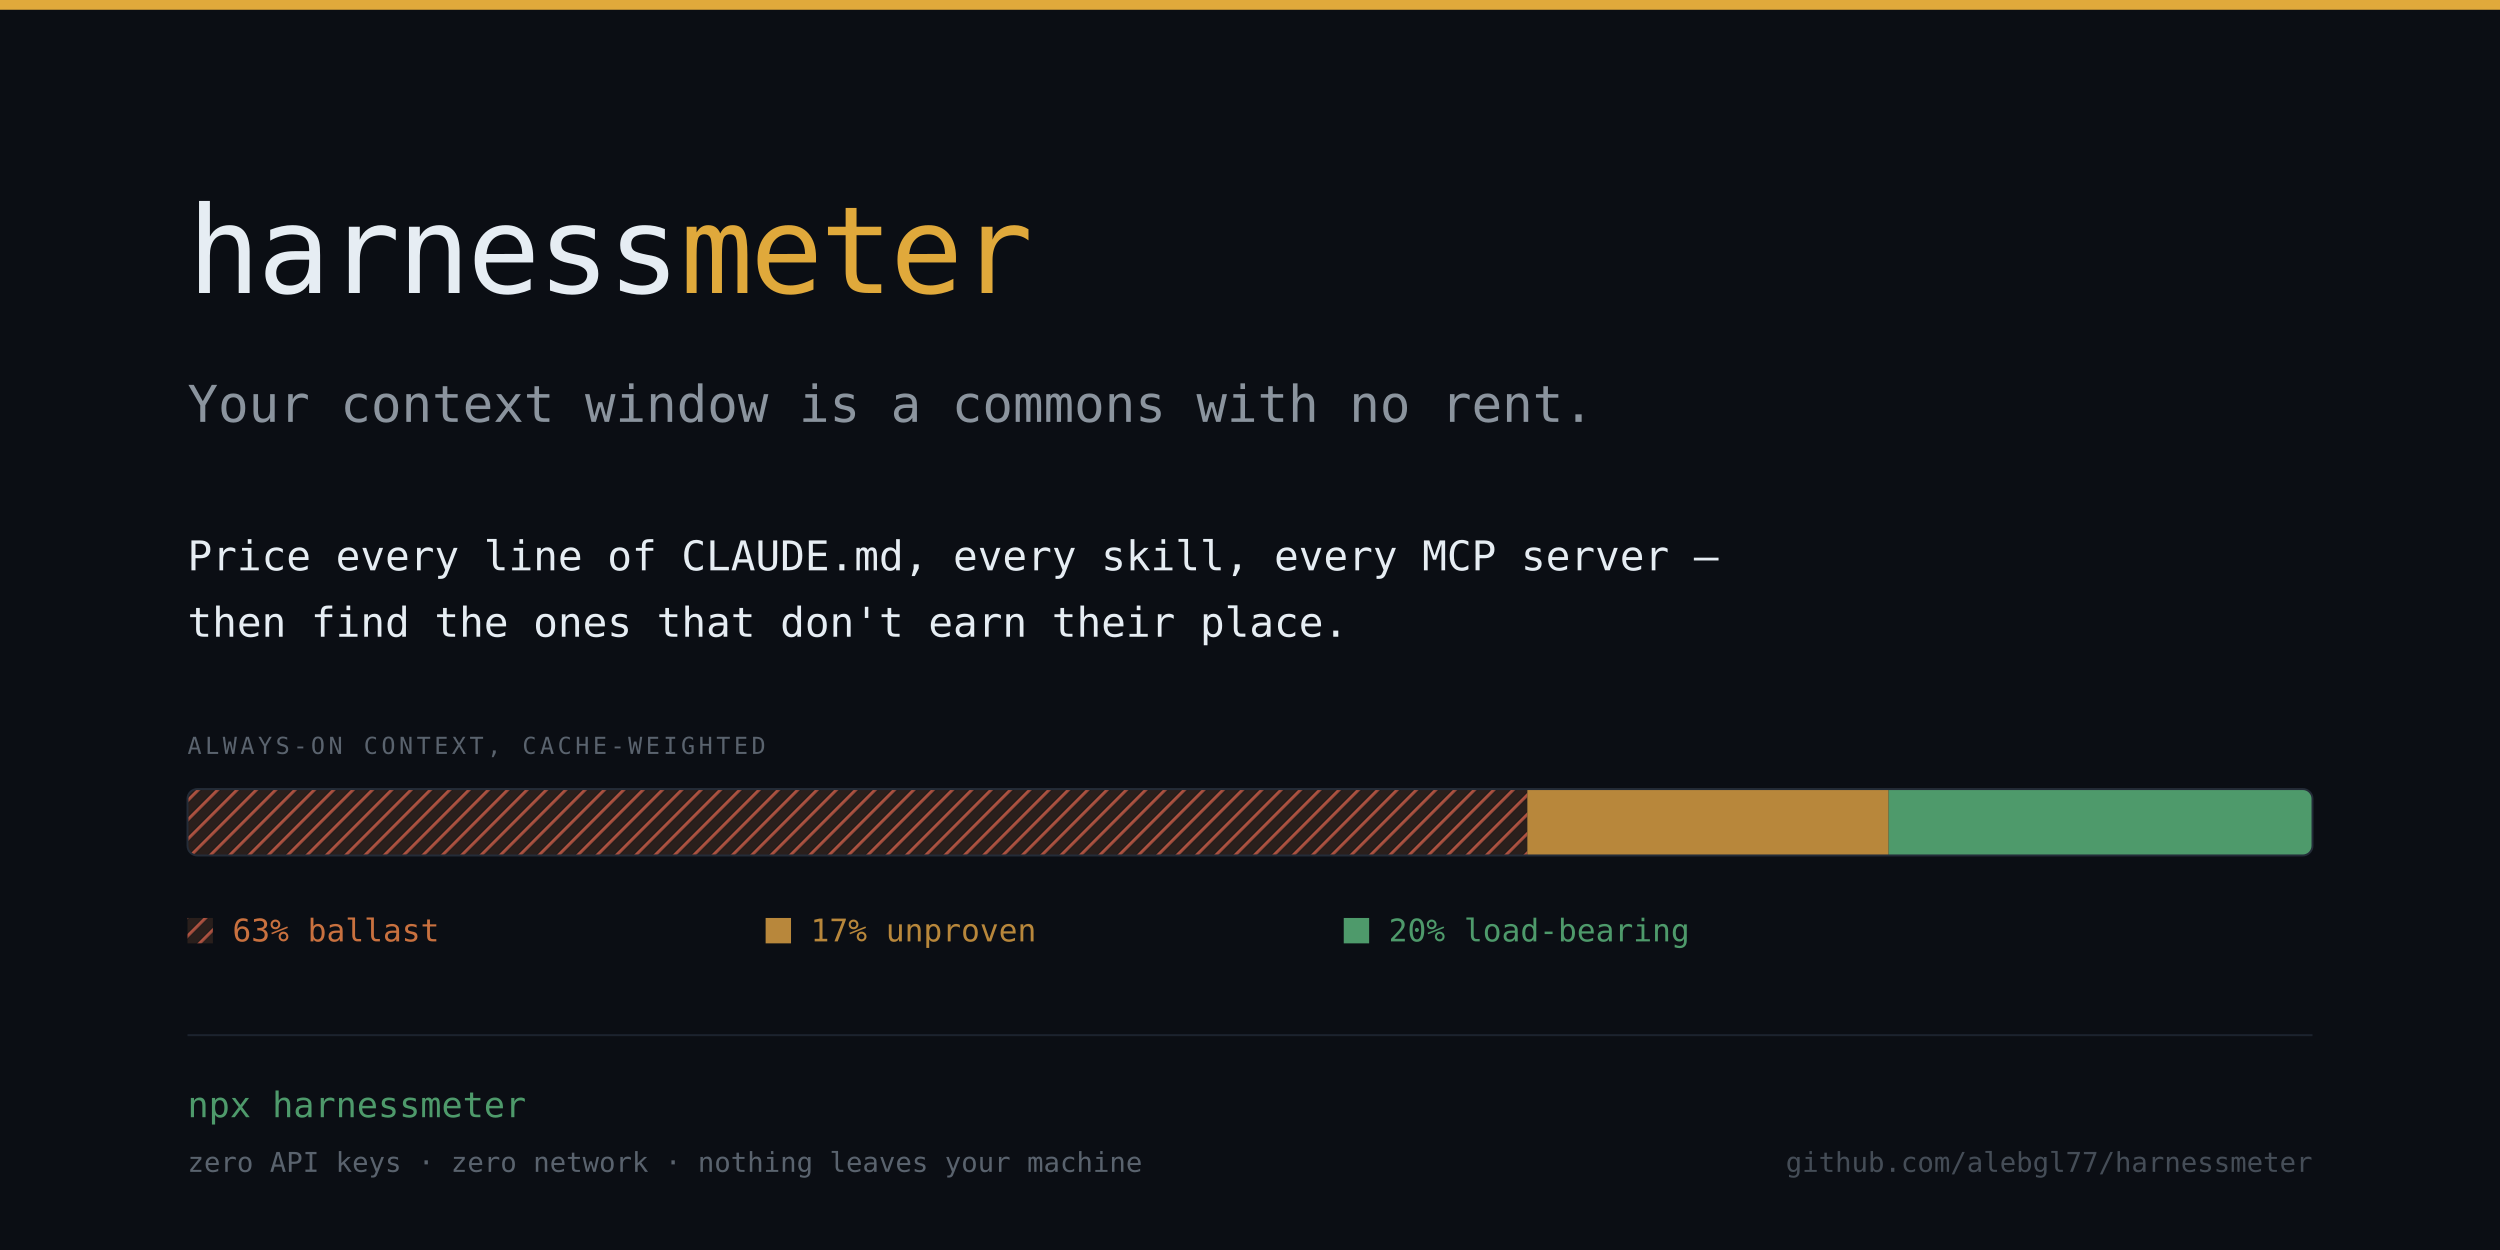
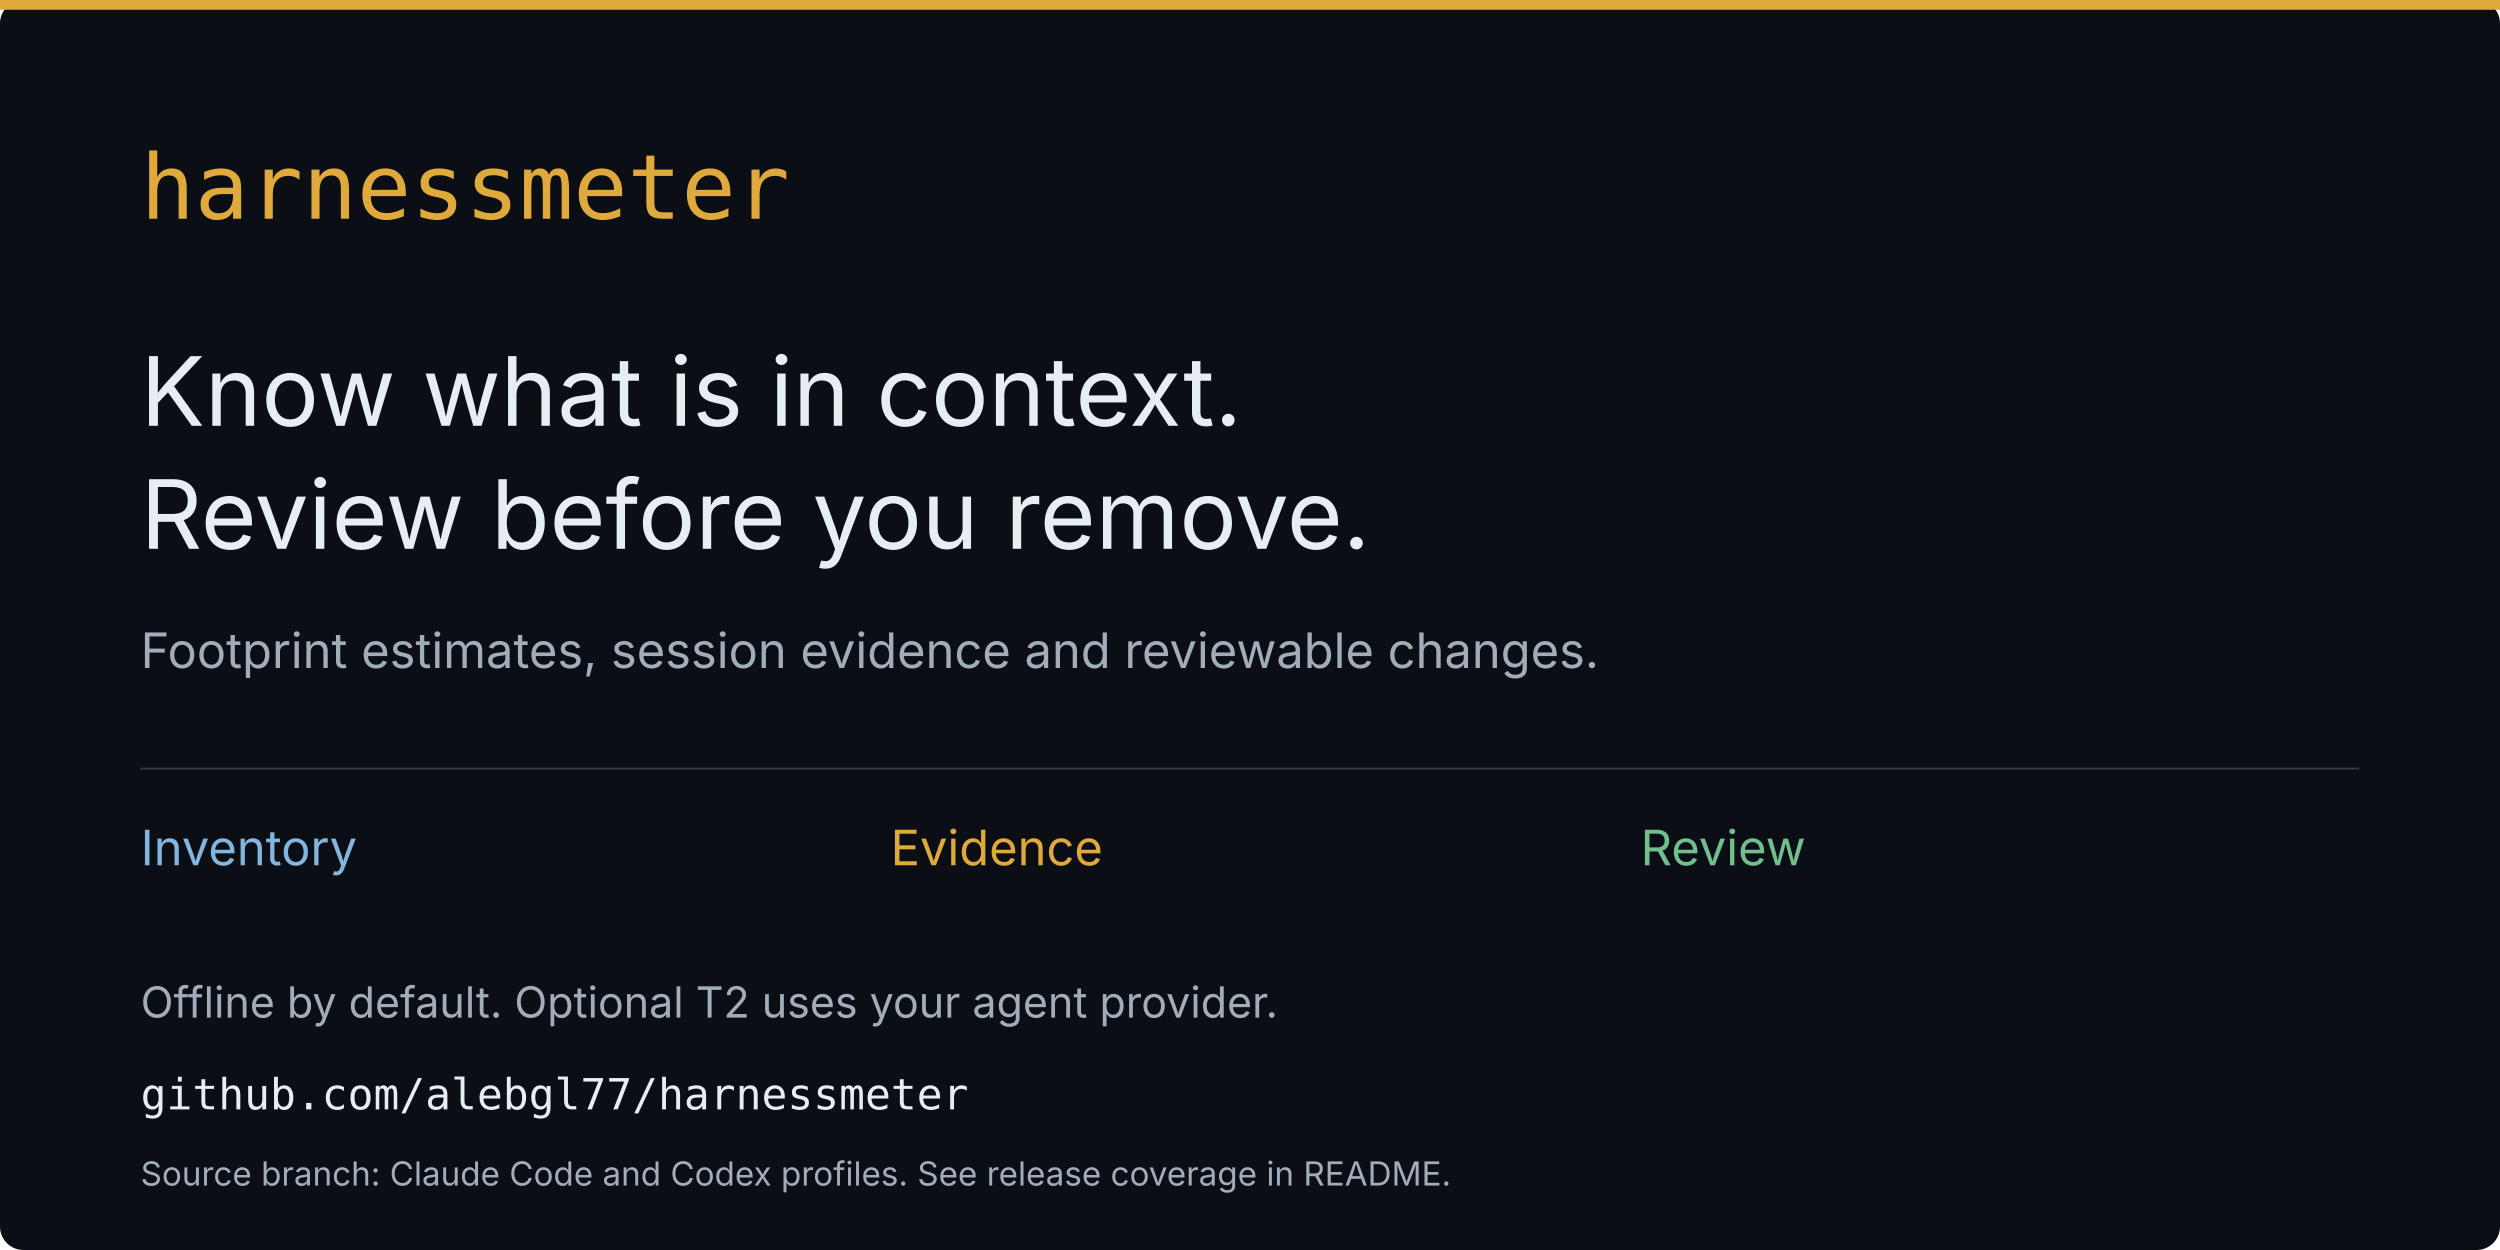
- <svg xmlns="http://www.w3.org/2000/svg" viewBox="0 0 1280 640" width="1280" height="640" role="img" aria-label="harnessmeter — your context window is a commons with no rent">
-   <defs>
-     <pattern id="h" width="7" height="7" patternTransform="rotate(45)" patternUnits="userSpaceOnUse">
-       <rect width="7" height="7" fill="#2A1F1C" />
-       <line x1="0" y1="0" x2="0" y2="7" stroke="#A8503F" stroke-width="3" />
-     </pattern>
-     <clipPath id="bc">
-       <rect x="96" y="404" width="1088" height="34" rx="5" />
-     </clipPath>
-   </defs>
-   <rect width="1280" height="640" fill="#0B0E14" />
-   <rect x="0" y="0" width="1280" height="5" fill="#E0A93B" />
-   <text x="96" y="150" font-family="ui-monospace, SFMono-Regular, Menlo, Consolas, monospace" font-size="62" letter-spacing="-1.5" fill="#E6EDF3">harness<tspan fill="#E0A93B">meter</tspan>
-   </text>
-   <text x="96" y="216" font-family="ui-monospace, SFMono-Regular, Menlo, Consolas, monospace" font-size="26" fill="#8B949E">Your context window is a commons with no rent.</text>
-   <text x="96" y="292" font-family="ui-monospace, SFMono-Regular, Menlo, Consolas, monospace" font-size="21" fill="#E6EDF3">Price every line of CLAUDE.md, every skill, every MCP server —</text>
-   <text x="96" y="326" font-family="ui-monospace, SFMono-Regular, Menlo, Consolas, monospace" font-size="21" fill="#E6EDF3">then find the ones that don't earn their place.</text>
-   <text x="96" y="386" font-family="ui-monospace, SFMono-Regular, Menlo, Consolas, monospace" font-size="12" letter-spacing="1.8" fill="#5A636E">ALWAYS-ON CONTEXT, CACHE-WEIGHTED</text>
-   <g clip-path="url(#bc)">
-     <rect x="96" y="404" width="1088" height="34" fill="#161B23" />
-     <rect x="96" y="404" width="686" height="34" fill="url(#h)" />
-     <rect x="782" y="404" width="185" height="34" fill="#B8873B" />
-     <rect x="967" y="404" width="217" height="34" fill="#4E9A6B" />
-   </g>
-   <rect x="96" y="404" width="1088" height="34" rx="5" fill="none" stroke="#242C38" />
-   <g font-family="ui-monospace, SFMono-Regular, Menlo, Consolas, monospace" font-size="16">
-     <rect x="96" y="470" width="13" height="13" fill="url(#h)" />
-     <text x="119" y="482" fill="#C9713F">63% ballast</text>
-     <rect x="392" y="470" width="13" height="13" fill="#B8873B" />
-     <text x="415" y="482" fill="#B8873B">17% unproven</text>
-     <rect x="688" y="470" width="13" height="13" fill="#4E9A6B" />
-     <text x="711" y="482" fill="#4E9A6B">20% load-bearing</text>
-   </g>
-   <line x1="96" y1="530" x2="1184" y2="530" stroke="#1C232E" />
-   <text x="96" y="572" font-family="ui-monospace, SFMono-Regular, Menlo, Consolas, monospace" font-size="18" fill="#4E9A6B">npx harnessmeter</text>
-   <text x="96" y="600" font-family="ui-monospace, SFMono-Regular, Menlo, Consolas, monospace" font-size="14" fill="#5A636E">zero API keys · zero network · nothing leaves your machine</text>
-   <text x="1184" y="600" text-anchor="end" font-family="ui-monospace, SFMono-Regular, Menlo, Consolas, monospace" font-size="14" fill="#454D57">github.com/alebgl77/harnessmeter</text>
+ <svg xmlns="http://www.w3.org/2000/svg" viewBox="0 0 1280 640" width="1280" height="640" role="img" aria-labelledby="title desc">
+   <rect x="0" y="0" width="1280" height="640" rx="12" fill="#0B0E14" />
+   <rect x="0" y="0" width="1280" height="5" rx="0" fill="#E0A93B" />
+   <text x="72" y="112" fill="#E0A93B" font-family="ui-monospace, SFMono-Regular, Menlo, Consolas, monospace" font-size="46">harnessmeter</text>
+   <text x="72" y="218" fill="#E6EDF3" font-family="system-ui, -apple-system, Segoe UI, sans-serif" font-size="49">Know what is in context.</text>
+   <text x="72" y="281" fill="#E6EDF3" font-family="system-ui, -apple-system, Segoe UI, sans-serif" font-size="49">Review before you remove.</text>
+   <text x="72" y="342" fill="#A2ADBA" font-family="system-ui, -apple-system, Segoe UI, sans-serif" font-size="25">Footprint estimates, session evidence and reviewable changes.</text>
+   <rect x="72" y="393" width="1136" height="1" rx="0" fill="#303B4B" />
+   <text x="72" y="443" fill="#84B5DE" font-family="system-ui, -apple-system, Segoe UI, sans-serif" font-size="25">Inventory</text>
+   <text x="456" y="443" fill="#E0A93B" font-family="system-ui, -apple-system, Segoe UI, sans-serif" font-size="25">Evidence</text>
+   <text x="840" y="443" fill="#72BE8D" font-family="system-ui, -apple-system, Segoe UI, sans-serif" font-size="25">Review</text>
+   <text x="72" y="521" fill="#A2ADBA" font-family="system-ui, -apple-system, Segoe UI, sans-serif" font-size="22">Offline by default. Optional T2 uses your agent provider.</text>
+   <text x="72" y="568" fill="#E6EDF3" font-family="ui-monospace, SFMono-Regular, Menlo, Consolas, monospace" font-size="22">github.com/alebgl77/harnessmeter</text>
+   <text x="72" y="607" fill="#A2ADBA" font-family="system-ui, -apple-system, Segoe UI, sans-serif" font-size="17">Source branch: Claude Code and Codex profiles. See release coverage in README.</text>
</svg>
